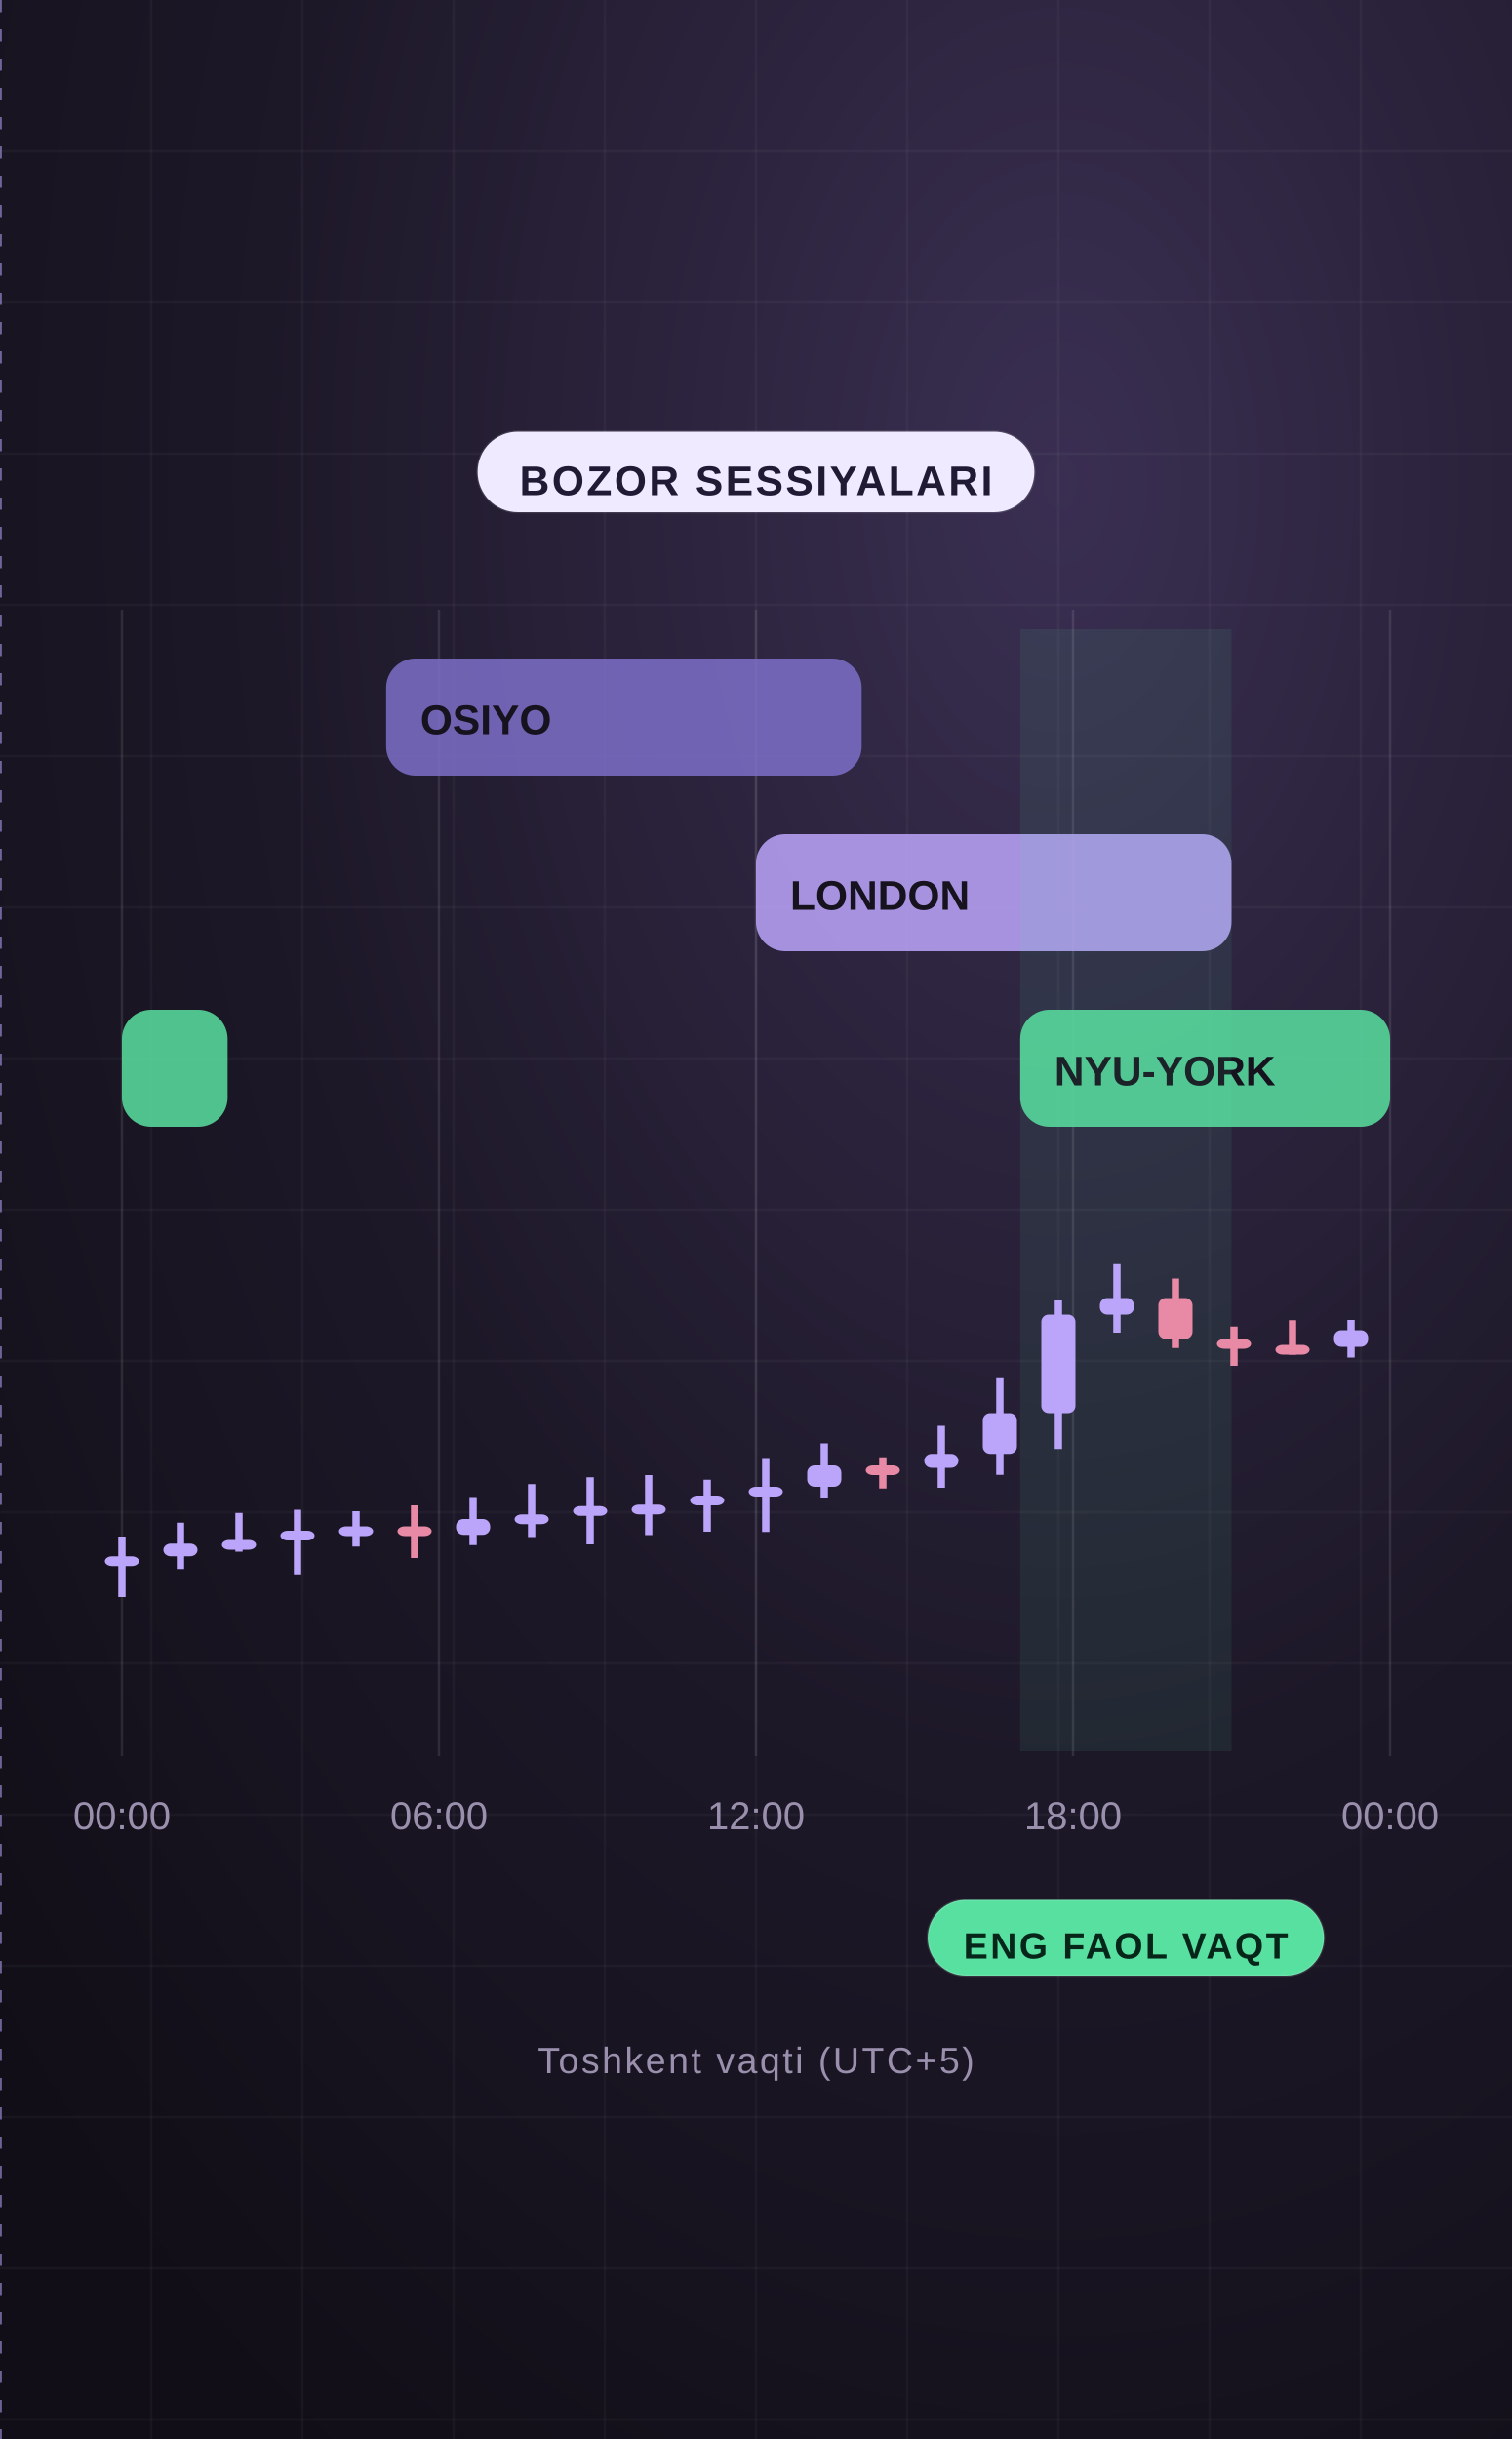
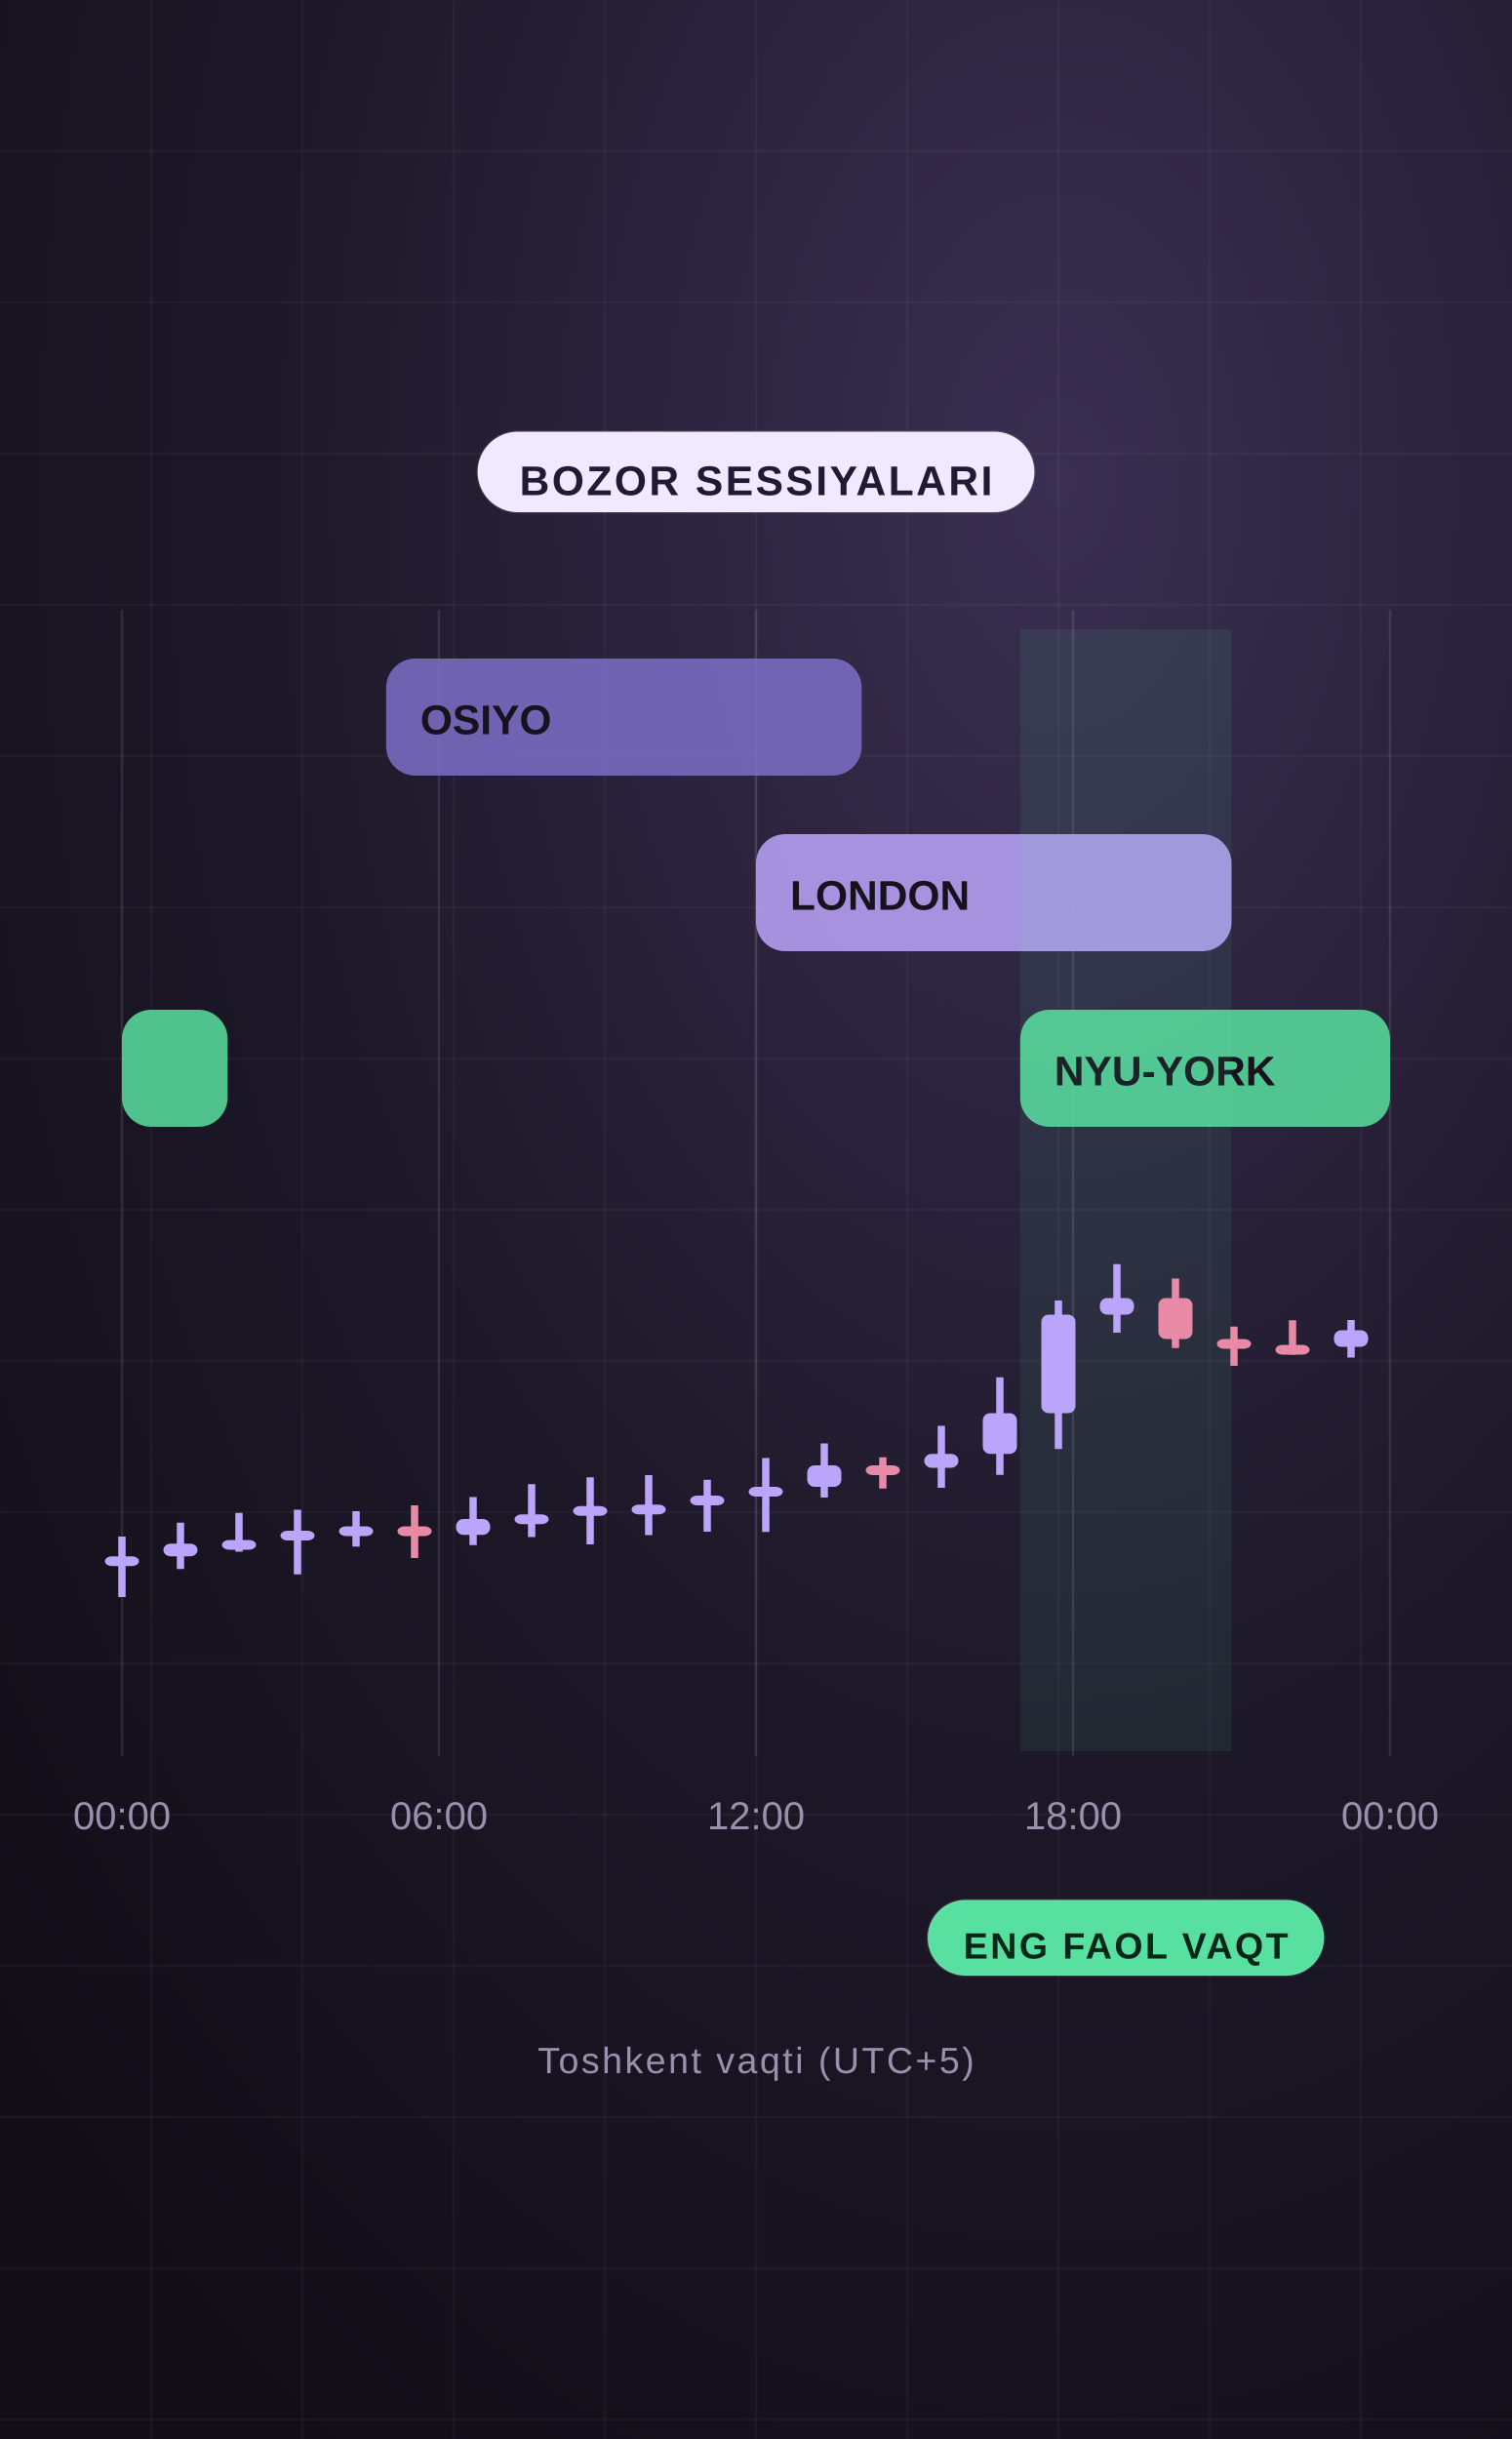
<svg xmlns="http://www.w3.org/2000/svg" width="620" height="1000" viewBox="0 0 620 1000">
  <style>
text{font-family:Arial,Helvetica,"Liberation Sans",sans-serif}
@keyframes grow{from{transform:scaleY(.05);opacity:0}to{transform:none;opacity:1}}
@keyframes live{0%,100%{transform:none}50%{transform:scaleY(1.4)}}
@keyframes flo{0%,100%{transform:translateY(0)}50%{transform:translateY(-6px)}}
@keyframes br{0%,100%{opacity:.7;transform:scale(1)}50%{opacity:1;transform:scale(1.1)}}
@keyframes march{to{stroke-dashoffset:-60}}
@keyframes draw{0%{stroke-dashoffset:1;opacity:1}38%{stroke-dashoffset:0}86%{stroke-dashoffset:0;opacity:1}96%{opacity:0}100%{stroke-dashoffset:1;opacity:0}}
@keyframes bob{0%,100%{transform:none}50%{transform:scaleY(.72)}}
@keyframes dp{0%,100%{transform:scale(1)}50%{transform:scale(1.18)}}
@keyframes hl{0%,100%{opacity:.35}50%{opacity:1}}
@keyframes rin{from{opacity:0;transform:translateX(-18px)}to{opacity:1;transform:none}}
@keyframes bobx{0%,100%{transform:none}50%{transform:scaleX(.78)}}
.row{animation:rin .8s cubic-bezier(.2,.8,.2,1) both}
.barx{transform-box:fill-box;animation:bobx 2.6s ease-in-out infinite}
.cd,.bar,.dot,.glow{transform-box:fill-box}
@keyframes form{0%{transform:scaleY(0);opacity:0}2%{opacity:1}9%{transform:scaleY(1);opacity:1}88%{transform:scaleY(1);opacity:1}96%,100%{transform:scaleY(1);opacity:0}}
.cd{animation:form 9s cubic-bezier(.25,.8,.25,1) infinite both}
@keyframes stream{to{transform:translateX(-640px)}}
.stream{animation:stream 8s linear infinite}
@keyframes scan{from{transform:translateX(-90px)}to{transform:translateX(710px)}}
.scan{animation:scan 6.5s cubic-bezier(.45,0,.55,1) infinite}
.chip{animation:flo 4.5s ease-in-out infinite}
.glow{transform-origin:50% 50%;animation:br 6s ease-in-out infinite}
.dash{animation:march 3.2s linear infinite}
.draw{stroke-dasharray:1;stroke-dashoffset:1;animation:draw 8s cubic-bezier(.4,0,.2,1) .3s infinite}
.bar{transform-origin:50% 100%;animation:bob 2.4s ease-in-out infinite}
.dot{transform-origin:50% 50%;animation:dp 2.2s ease-in-out infinite}
.hl{animation:hl 2.2s ease-in-out infinite}
@keyframes needle{0%,100%{transform:rotate(-62deg)}45%{transform:rotate(58deg)}70%{transform:rotate(20deg)}}
.needle{transform-origin:240px 280px;animation:needle 3.6s cubic-bezier(.5,0,.5,1) infinite}
@media (prefers-reduced-motion:reduce){*{animation:none!important}.draw{stroke-dasharray:none;stroke-dashoffset:0}.scan,.mdot{display:none}}
</style>
  <clipPath id="vb">
    <rect width="620" height="1000" />
  </clipPath>
  <g clip-path="url(#vb)">
    <defs>
      <radialGradient id="bg" cx="70%" cy="20%" r="95%">
        <stop offset="0" stop-color="#3a2f52" />
        <stop offset=".55" stop-color="#1d1828" />
        <stop offset="1" stop-color="#110e17" />
      </radialGradient>
      <radialGradient id="glow" cx="50%" cy="50%" r="50%">
        <stop offset="0" stop-color="#a697eb" stop-opacity=".35" />
        <stop offset="1" stop-color="#a697eb" stop-opacity="0" />
      </radialGradient>
      <linearGradient id="scanG" x1="0" y1="0" x2="1" y2="0">
        <stop offset="0" stop-color="#bba5fa" stop-opacity="0" />
        <stop offset="1" stop-color="#bba5fa" stop-opacity=".2" />
      </linearGradient>
      <linearGradient id="fadeUp" x1="0" y1="0" x2="0" y2="1">
        <stop offset="0" stop-color="#bba5fa" stop-opacity=".35" />
        <stop offset="1" stop-color="#bba5fa" stop-opacity="0" />
      </linearGradient>
    </defs>
    <rect width="620" height="1000" fill="url(#bg)" />
    <line x1="62" y1="0" x2="62" y2="1000" stroke="#fff" stroke-opacity=".035" />
    <line x1="124" y1="0" x2="124" y2="1000" stroke="#fff" stroke-opacity=".035" />
    <line x1="186" y1="0" x2="186" y2="1000" stroke="#fff" stroke-opacity=".035" />
    <line x1="248" y1="0" x2="248" y2="1000" stroke="#fff" stroke-opacity=".035" />
    <line x1="310" y1="0" x2="310" y2="1000" stroke="#fff" stroke-opacity=".035" />
    <line x1="372" y1="0" x2="372" y2="1000" stroke="#fff" stroke-opacity=".035" />
    <line x1="434" y1="0" x2="434" y2="1000" stroke="#fff" stroke-opacity=".035" />
    <line x1="496" y1="0" x2="496" y2="1000" stroke="#fff" stroke-opacity=".035" />
    <line x1="558" y1="0" x2="558" y2="1000" stroke="#fff" stroke-opacity=".035" />
    <line x1="0" y1="62" x2="620" y2="62" stroke="#fff" stroke-opacity=".035" />
    <line x1="0" y1="124" x2="620" y2="124" stroke="#fff" stroke-opacity=".035" />
    <line x1="0" y1="186" x2="620" y2="186" stroke="#fff" stroke-opacity=".035" />
    <line x1="0" y1="248" x2="620" y2="248" stroke="#fff" stroke-opacity=".035" />
    <line x1="0" y1="310" x2="620" y2="310" stroke="#fff" stroke-opacity=".035" />
    <line x1="0" y1="372" x2="620" y2="372" stroke="#fff" stroke-opacity=".035" />
    <line x1="0" y1="434" x2="620" y2="434" stroke="#fff" stroke-opacity=".035" />
    <line x1="0" y1="496" x2="620" y2="496" stroke="#fff" stroke-opacity=".035" />
    <line x1="0" y1="558" x2="620" y2="558" stroke="#fff" stroke-opacity=".035" />
    <line x1="0" y1="620" x2="620" y2="620" stroke="#fff" stroke-opacity=".035" />
    <line x1="0" y1="682" x2="620" y2="682" stroke="#fff" stroke-opacity=".035" />
    <line x1="0" y1="744" x2="620" y2="744" stroke="#fff" stroke-opacity=".035" />
    <line x1="0" y1="806" x2="620" y2="806" stroke="#fff" stroke-opacity=".035" />
    <line x1="0" y1="868" x2="620" y2="868" stroke="#fff" stroke-opacity=".035" />
    <line x1="0" y1="930" x2="620" y2="930" stroke="#fff" stroke-opacity=".035" />
    <line x1="0" y1="992" x2="620" y2="992" stroke="#fff" stroke-opacity=".035" />
    <g class="chip" style="animation-delay:-1s">
      <rect x="195.85" y="177" width="228.3" height="33" rx="16.5" fill="#efeaff" stroke="#fff" stroke-opacity=".12" />
      <text x="310" y="203" text-anchor="middle" font-size="17" font-weight="700" fill="#211a35" letter-spacing="1">BOZOR SESSIYALARI</text>
    </g>
    <g>
      <line x1="50" y1="250" x2="50" y2="720" stroke="#fff" stroke-opacity=".1" />
      <text x="50" y="750" text-anchor="middle" font-size="16" fill="#9a90ad">00:00</text>
      <line x1="180" y1="250" x2="180" y2="720" stroke="#fff" stroke-opacity=".1" />
      <text x="180" y="750" text-anchor="middle" font-size="16" fill="#9a90ad">06:00</text>
      <line x1="310" y1="250" x2="310" y2="720" stroke="#fff" stroke-opacity=".1" />
      <text x="310" y="750" text-anchor="middle" font-size="16" fill="#9a90ad">12:00</text>
      <line x1="440" y1="250" x2="440" y2="720" stroke="#fff" stroke-opacity=".1" />
      <text x="440" y="750" text-anchor="middle" font-size="16" fill="#9a90ad">18:00</text>
      <line x1="570" y1="250" x2="570" y2="720" stroke="#fff" stroke-opacity=".1" />
      <text x="570" y="750" text-anchor="middle" font-size="16" fill="#9a90ad">00:00</text>
    </g>
    <rect x="158.333" y="270" width="195" height="48" rx="12" fill="#7d6fc8" fill-opacity=".85" />
    <text x="172.333" y="301" font-size="17" font-weight="800" fill="#16121e">OSIYO</text>
    <rect x="310" y="342" width="195" height="48" rx="12" fill="#bba5fa" fill-opacity=".85" />
    <text x="324" y="373" font-size="17" font-weight="800" fill="#16121e">LONDON</text>
    <rect x="418.333" y="414" width="151.667" height="48" rx="12" fill="#58e0a0" fill-opacity=".85" />
    <rect x="50" y="414" width="43.333" height="48" rx="12" fill="#58e0a0" fill-opacity=".85" />
    <text x="432.333" y="445" font-size="17" font-weight="800" fill="#16121e">NYU-YORK</text>
    <rect x="418.333" y="258" width="86.667" height="460" fill="#58e0a0" opacity=".08" />
    <g transform="translate(0 0)">
      <g class="cd" style="transform-origin:50% 40.2%;animation-duration:9.23s;animation-delay:0ms">
        <line x1="50" x2="50" y1="630.0" y2="654.8" stroke="#bba5fa" stroke-width="3" />
        <rect x="43" y="638.1" width="14" height="4.0" rx="3" fill="#bba5fa" />
      </g>
      <g class="cd" style="transform-origin:50% 72.3%;animation-duration:9.23s;animation-delay:260ms">
        <line x1="74" x2="74" y1="624.3" y2="643.3" stroke="#bba5fa" stroke-width="3" />
        <rect x="67" y="632.9" width="14" height="5.2" rx="3" fill="#bba5fa" />
      </g>
      <g class="cd" style="transform-origin:50% 78.9%;animation-duration:9.23s;animation-delay:520ms">
        <line x1="98" x2="98" y1="620.3" y2="636.2" stroke="#bba5fa" stroke-width="3" />
        <rect x="91" y="631.4" width="14" height="4.0" rx="3" fill="#bba5fa" />
      </g>
      <g class="cd" style="transform-origin:50% 46.9%;animation-duration:9.23s;animation-delay:780ms">
        <line x1="122" x2="122" y1="619.0" y2="645.5" stroke="#bba5fa" stroke-width="3" />
        <rect x="115" y="627.6" width="14" height="4.0" rx="3" fill="#bba5fa" />
      </g>
      <g class="cd" style="transform-origin:50% 55.4%;animation-duration:9.23s;animation-delay:1040ms">
        <line x1="146" x2="146" y1="619.6" y2="634.1" stroke="#bba5fa" stroke-width="3" />
        <rect x="139" y="625.8" width="14" height="4.0" rx="3" fill="#bba5fa" />
      </g>
      <g class="cd" style="transform-origin:50% 39.7%;animation-duration:9.23s;animation-delay:1300ms">
        <line x1="170" x2="170" y1="617.2" y2="638.8" stroke="#e88aa6" stroke-width="3" />
        <rect x="163" y="625.8" width="14" height="4.0" rx="3" fill="#e88aa6" />
      </g>
      <g class="cd" style="transform-origin:50% 79.1%;animation-duration:9.23s;animation-delay:1560ms">
        <line x1="194" x2="194" y1="613.8" y2="633.5" stroke="#bba5fa" stroke-width="3" />
        <rect x="187" y="622.8" width="14" height="6.5" rx="3" fill="#bba5fa" />
      </g>
      <g class="cd" style="transform-origin:50% 66.1%;animation-duration:9.23s;animation-delay:1820ms">
        <line x1="218" x2="218" y1="608.5" y2="630.2" stroke="#bba5fa" stroke-width="3" />
        <rect x="211" y="620.9" width="14" height="4.0" rx="3" fill="#bba5fa" />
      </g>
      <g class="cd" style="transform-origin:50% 55.3%;animation-duration:9.23s;animation-delay:2080ms">
        <line x1="242" x2="242" y1="605.7" y2="633.2" stroke="#bba5fa" stroke-width="3" />
        <rect x="235" y="617.5" width="14" height="4.0" rx="3" fill="#bba5fa" />
      </g>
      <g class="cd" style="transform-origin:50% 51.7%;animation-duration:9.23s;animation-delay:2340ms">
        <line x1="266" x2="266" y1="604.8" y2="629.4" stroke="#bba5fa" stroke-width="3" />
        <rect x="259" y="616.9" width="14" height="4.0" rx="3" fill="#bba5fa" />
      </g>
      <g class="cd" style="transform-origin:50% 48.0%;animation-duration:9.23s;animation-delay:2600ms">
        <line x1="290" x2="290" y1="606.7" y2="628.0" stroke="#bba5fa" stroke-width="3" />
        <rect x="283" y="613.2" width="14" height="4.0" rx="3" fill="#bba5fa" />
      </g>
      <g class="cd" style="transform-origin:50% 50.7%;animation-duration:9.23s;animation-delay:2860ms">
        <line x1="314" x2="314" y1="597.8" y2="628.1" stroke="#bba5fa" stroke-width="3" />
        <rect x="307" y="609.6" width="14" height="4.0" rx="3" fill="#bba5fa" />
      </g>
      <g class="cd" style="transform-origin:50% 80.3%;animation-duration:9.23s;animation-delay:3120ms">
        <line x1="338" x2="338" y1="591.8" y2="614.0" stroke="#bba5fa" stroke-width="3" />
        <rect x="331" y="600.8" width="14" height="8.8" rx="3" fill="#bba5fa" />
      </g>
      <g class="cd" style="transform-origin:50% 25.6%;animation-duration:9.23s;animation-delay:3380ms">
        <line x1="362" x2="362" y1="597.5" y2="610.3" stroke="#e88aa6" stroke-width="3" />
        <rect x="355" y="600.8" width="14" height="4.0" rx="3" fill="#e88aa6" />
      </g>
      <g class="cd" style="transform-origin:50% 67.5%;animation-duration:9.23s;animation-delay:3640ms">
        <line x1="386" x2="386" y1="584.6" y2="610.0" stroke="#bba5fa" stroke-width="3" />
        <rect x="379" y="596.1" width="14" height="5.7" rx="3" fill="#bba5fa" />
      </g>
      <g class="cd" style="transform-origin:50% 78.4%;animation-duration:9.23s;animation-delay:3900ms">
        <line x1="410" x2="410" y1="564.7" y2="604.7" stroke="#bba5fa" stroke-width="3" />
        <rect x="403" y="579.4" width="14" height="16.7" rx="3" fill="#bba5fa" />
      </g>
      <g class="cd" style="transform-origin:50% 75.9%;animation-duration:9.23s;animation-delay:4160ms">
        <line x1="434" x2="434" y1="533.2" y2="594.1" stroke="#bba5fa" stroke-width="3" />
        <rect x="427" y="539.0" width="14" height="40.4" rx="3" fill="#bba5fa" />
      </g>
      <g class="cd" style="transform-origin:50% 73.8%;animation-duration:9.23s;animation-delay:4420ms">
        <line x1="458" x2="458" y1="518.3" y2="546.4" stroke="#bba5fa" stroke-width="3" />
        <rect x="451" y="532.2" width="14" height="6.8" rx="3" fill="#bba5fa" />
      </g>
      <g class="cd" style="transform-origin:50% 28.2%;animation-duration:9.23s;animation-delay:4680ms">
        <line x1="482" x2="482" y1="524.2" y2="552.7" stroke="#e88aa6" stroke-width="3" />
        <rect x="475" y="532.2" width="14" height="16.8" rx="3" fill="#e88aa6" />
      </g>
      <g class="cd" style="transform-origin:50% 31.7%;animation-duration:9.23s;animation-delay:4940ms">
        <line x1="506" x2="506" y1="543.9" y2="560.0" stroke="#e88aa6" stroke-width="3" />
        <rect x="499" y="549.0" width="14" height="4.0" rx="3" fill="#e88aa6" />
      </g>
      <g class="cd" style="transform-origin:50% 72.0%;animation-duration:9.23s;animation-delay:5200ms">
        <line x1="530" x2="530" y1="541.3" y2="555.4" stroke="#e88aa6" stroke-width="3" />
        <rect x="523" y="551.4" width="14" height="4.0" rx="3" fill="#e88aa6" />
      </g>
      <g class="cd" style="transform-origin:50% 71.2%;animation-duration:9.23s;animation-delay:5460ms">
        <line x1="554" x2="554" y1="541.2" y2="556.6" stroke="#bba5fa" stroke-width="3" />
        <rect x="547" y="545.4" width="14" height="6.8" rx="3" fill="#bba5fa" />
      </g>
    </g>
    <g class="chip" style="animation-delay:-3.167s">
      <rect x="380.417" y="779" width="162.5" height="31" rx="15.5" fill="#58e0a0" stroke="#fff" stroke-opacity=".12" />
      <text x="461.667" y="803" text-anchor="middle" font-size="15" font-weight="700" fill="#06261a" letter-spacing="1">ENG FAOL VAQT</text>
    </g>
    <text x="310" y="850" text-anchor="middle" font-size="15" fill="#9a90ad" letter-spacing="1">Toshkent vaqti (UTC+5)</text>
-     <g class="scan">
-       <rect x="-70" y="0" width="70" height="1000" fill="url(#scanG)" />
-       <line x1="0" y1="0" x2="0" y2="1000" stroke="#bba5fa" stroke-opacity=".55" stroke-width="1.5" stroke-dasharray="5 7" />
-     </g>
  </g>
</svg>
